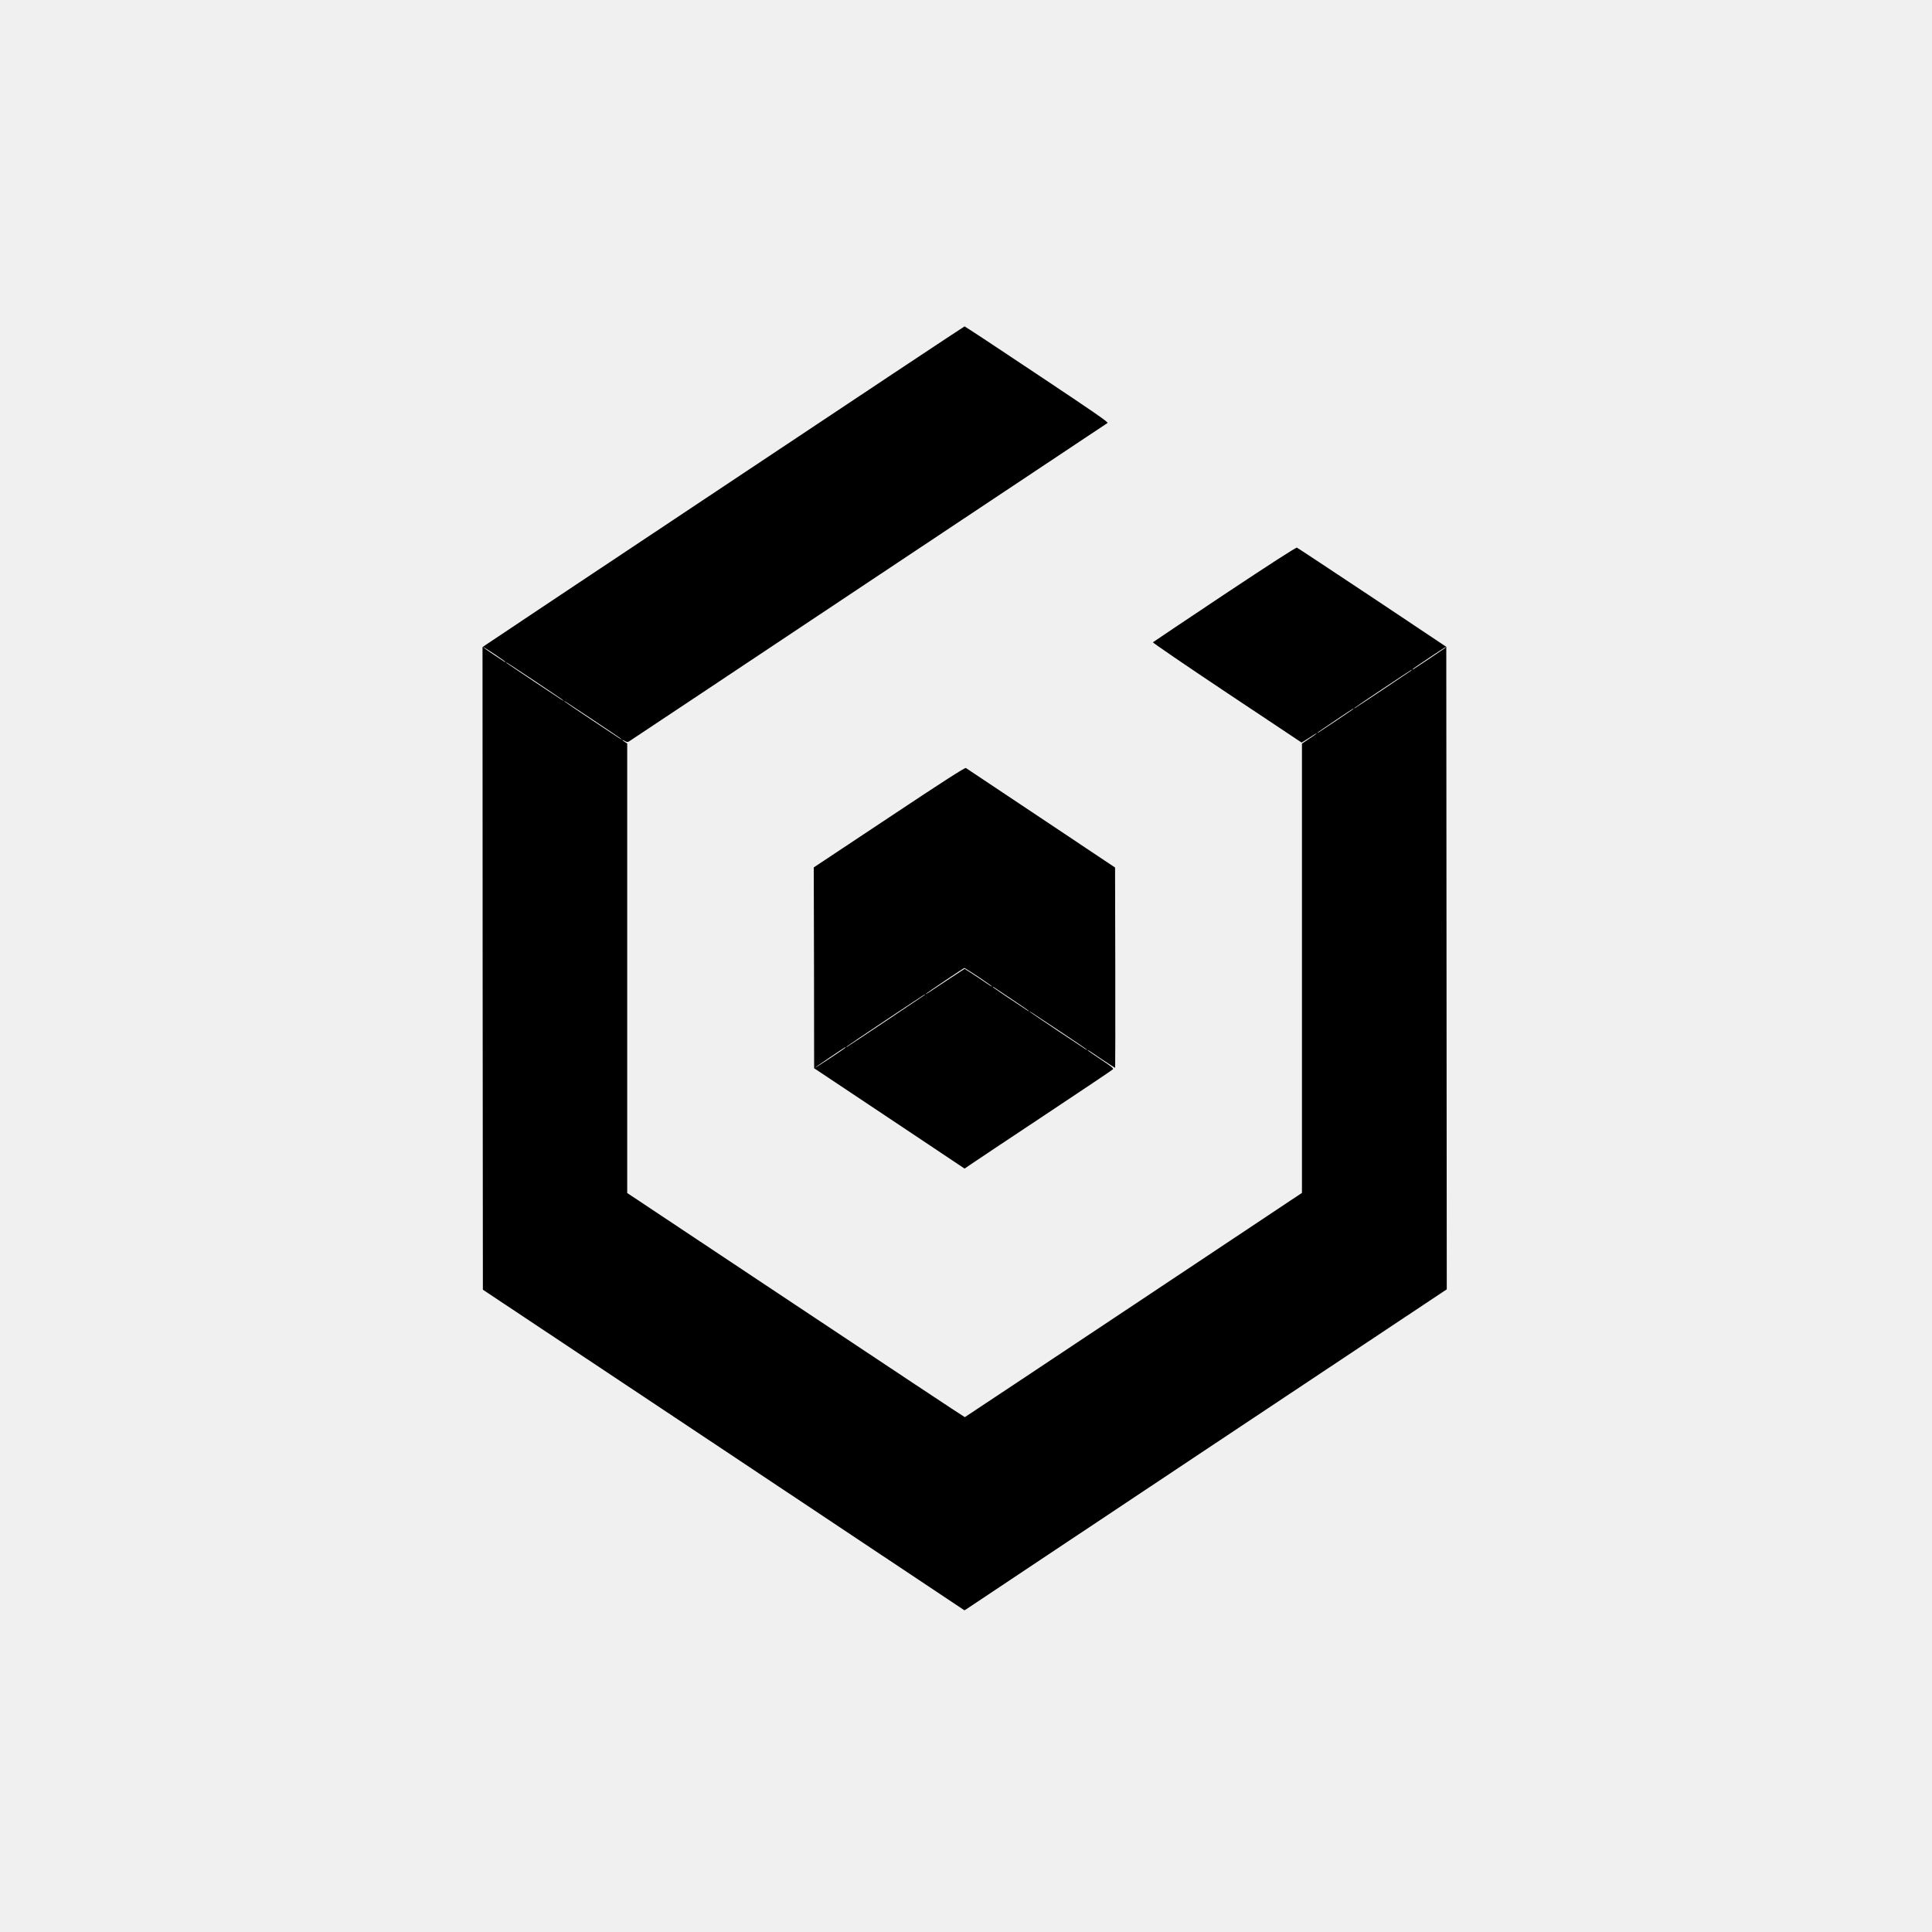
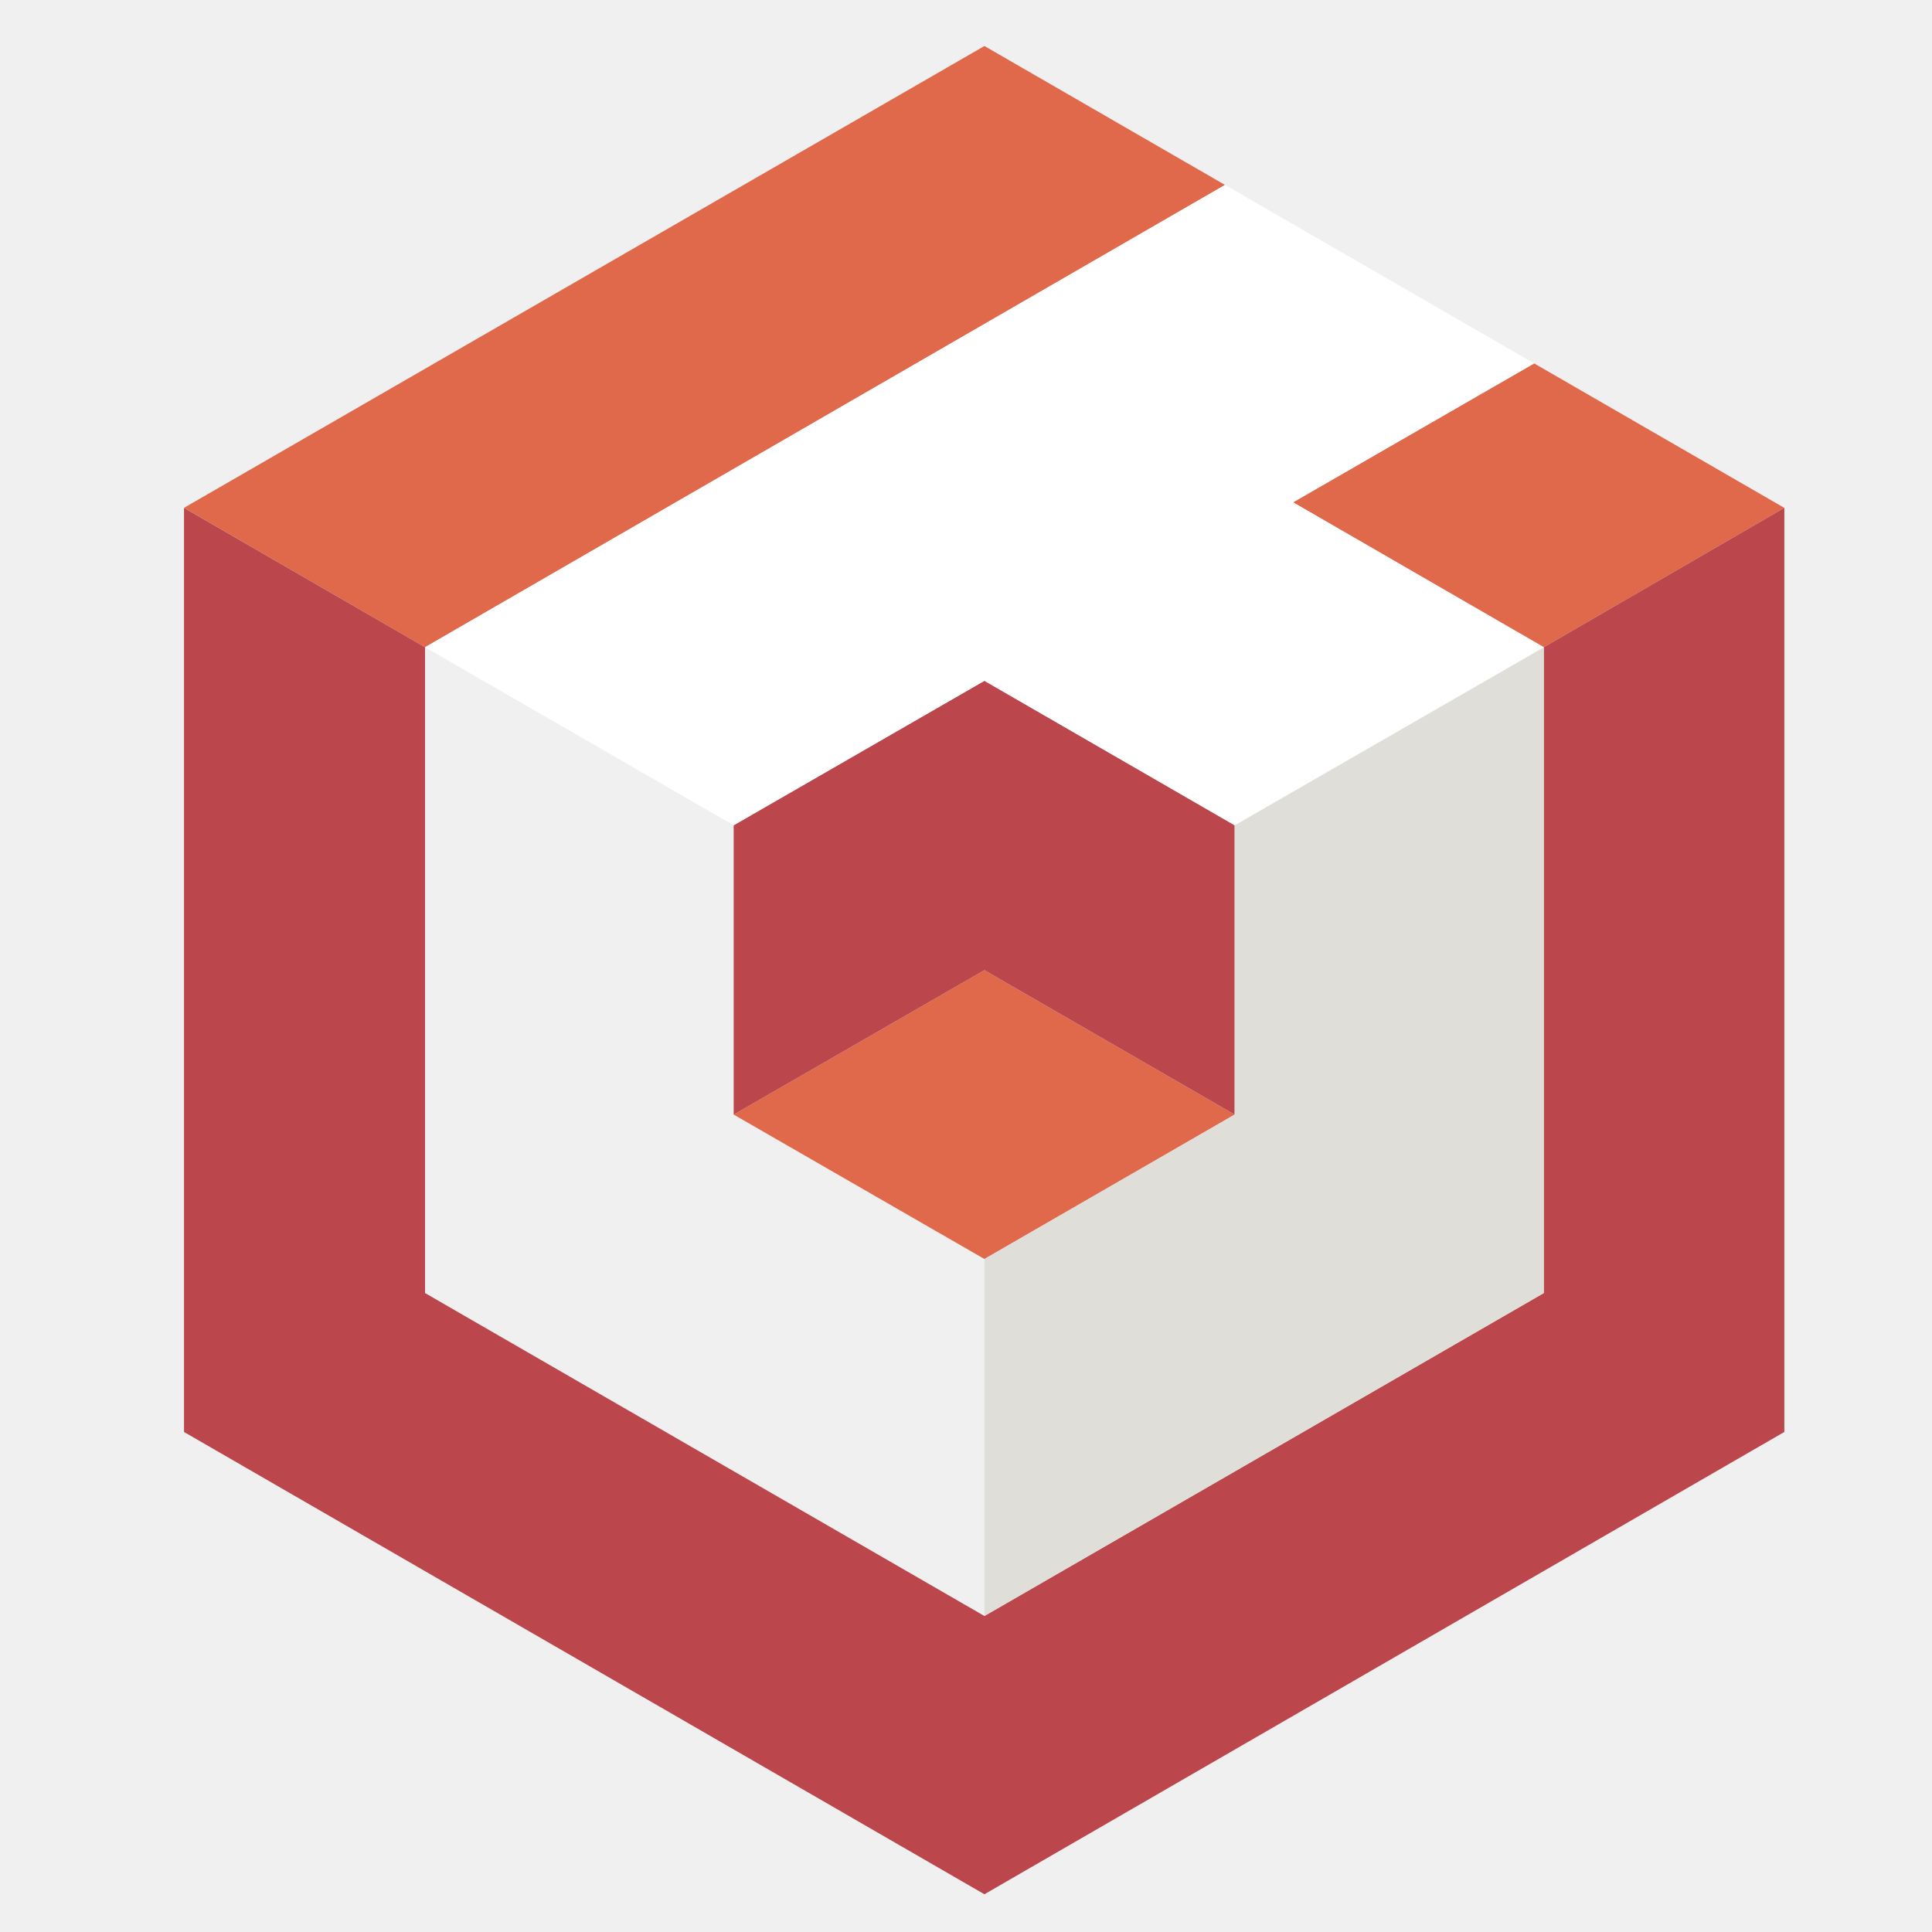
- <svg xmlns="http://www.w3.org/2000/svg" width="64px" height="64px" viewBox="0 0 64 64" version="1.1">
-   <g id="surface1">
-     <path style=" stroke:none;fill-rule:nonzero;fill:rgb(0%,0%,0%);fill-opacity:1;" d="M 24.016 16.082 C 19.664 18.977 16.078 21.367 16.043 21.395 L 15.984 21.438 L 15.988 32.082 L 15.996 42.723 L 23.973 48.031 L 31.949 53.344 L 32.062 53.273 C 32.121 53.23 35.719 50.836 40.047 47.953 L 47.926 42.711 L 47.918 32.066 L 47.91 21.426 L 45.457 19.789 C 44.109 18.895 42.984 18.148 42.961 18.141 C 42.934 18.129 42.062 18.691 40.562 19.688 C 39.27 20.551 38.199 21.266 38.191 21.277 C 38.18 21.289 39.281 22.043 40.641 22.949 L 43.117 24.598 L 43.195 24.551 C 43.242 24.523 43.355 24.453 43.449 24.391 C 43.539 24.328 43.617 24.285 43.617 24.293 C 43.617 24.301 43.508 24.383 43.371 24.469 L 43.129 24.633 L 43.129 39.516 L 37.555 43.227 C 34.488 45.27 31.969 46.941 31.961 46.945 C 31.945 46.945 29.426 45.273 26.355 43.23 L 20.777 39.52 L 20.777 24.629 L 20.699 24.578 C 20.652 24.551 20.617 24.523 20.617 24.512 C 20.617 24.508 20.652 24.52 20.699 24.547 C 20.762 24.586 20.793 24.586 20.84 24.559 C 20.875 24.539 24.441 22.164 28.77 19.281 C 33.102 16.398 36.664 14.027 36.688 14.012 C 36.727 13.988 36.238 13.652 34.355 12.398 C 33.047 11.523 31.965 10.812 31.953 10.812 C 31.938 10.812 28.367 13.184 24.016 16.082 Z M 16.398 21.68 C 16.586 21.809 16.742 21.918 16.742 21.926 C 16.742 21.934 16.734 21.934 16.723 21.93 C 16.223 21.602 15.949 21.414 16.023 21.441 C 16.039 21.445 16.207 21.555 16.398 21.68 Z M 47.895 21.449 C 47.879 21.465 46.914 22.113 46.828 22.164 C 46.797 22.18 46.785 22.184 46.793 22.168 C 46.824 22.133 47.852 21.445 47.879 21.441 C 47.895 21.438 47.898 21.445 47.895 21.449 Z M 17.719 22.562 C 18.215 22.895 18.641 23.18 18.652 23.195 C 18.691 23.242 18.742 23.273 17.719 22.594 C 17.219 22.262 16.801 21.977 16.781 21.961 C 16.746 21.914 16.695 21.883 17.719 22.562 Z M 46.746 22.215 C 46.723 22.234 45.004 23.387 44.875 23.461 C 44.863 23.473 44.859 23.465 44.871 23.449 C 44.895 23.422 46.738 22.191 46.758 22.188 C 46.766 22.188 46.758 22.199 46.746 22.215 Z M 19.641 23.844 C 20.141 24.176 20.562 24.461 20.574 24.477 C 20.613 24.523 20.664 24.555 19.641 23.875 C 19.141 23.543 18.723 23.258 18.707 23.242 C 18.668 23.195 18.617 23.164 19.641 23.844 Z M 44.836 23.48 C 44.836 23.488 44.574 23.664 44.262 23.875 C 43.594 24.32 43.625 24.301 43.652 24.262 C 43.672 24.242 44.812 23.473 44.832 23.469 C 44.832 23.469 44.836 23.477 44.836 23.48 Z M 44.836 23.48 " />
-     <path style=" stroke:none;fill-rule:nonzero;fill:rgb(0%,0%,0%);fill-opacity:1;" d="M 29.457 27.074 L 26.957 28.734 L 26.965 32.062 L 26.969 35.387 L 29.461 37.047 L 31.953 38.711 L 32.172 38.562 C 32.289 38.48 33.387 37.75 34.609 36.938 C 35.832 36.125 36.848 35.445 36.867 35.422 C 36.895 35.391 36.816 35.328 36.469 35.098 C 36.227 34.938 36.031 34.801 36.031 34.793 C 36.031 34.773 36.07 34.797 36.535 35.113 C 36.75 35.258 36.938 35.375 36.941 35.375 C 36.945 35.375 36.949 33.883 36.945 32.055 L 36.938 28.738 L 34.488 27.102 C 33.137 26.203 32.016 25.457 31.996 25.441 C 31.965 25.422 31.246 25.883 29.457 27.074 Z M 32.395 32.348 C 32.629 32.508 32.836 32.648 32.848 32.664 C 32.887 32.711 32.801 32.656 32.359 32.355 C 32.141 32.211 31.961 32.094 31.953 32.094 C 31.949 32.094 31.676 32.273 31.352 32.488 C 30.699 32.922 30.645 32.961 30.676 32.918 C 30.703 32.887 31.918 32.07 31.945 32.066 C 31.953 32.062 32.156 32.191 32.395 32.348 Z M 33.508 33.094 C 33.82 33.305 34.082 33.48 34.082 33.492 C 34.082 33.496 34.074 33.496 34.062 33.492 C 33.594 33.184 32.887 32.711 32.887 32.695 C 32.887 32.691 32.898 32.691 32.91 32.695 C 32.922 32.703 33.188 32.883 33.508 33.094 Z M 30.625 32.965 C 30.605 32.984 28.184 34.602 28.055 34.68 C 28.039 34.691 28.035 34.684 28.047 34.668 C 28.07 34.641 30.617 32.941 30.641 32.938 C 30.645 32.938 30.641 32.949 30.625 32.965 Z M 35.055 34.125 C 35.555 34.457 35.977 34.742 35.992 34.758 C 36.027 34.805 36.078 34.836 35.055 34.156 C 34.559 33.824 34.137 33.539 34.121 33.523 C 34.082 33.477 34.031 33.445 35.055 34.125 Z M 28.012 34.699 C 28.012 34.719 27.02 35.375 26.992 35.375 C 26.973 35.375 27.98 34.691 28.008 34.688 C 28.008 34.688 28.012 34.695 28.012 34.699 Z M 28.012 34.699 " />
-   </g>
+ <svg xmlns="http://www.w3.org/2000/svg" width="32" height="32" viewBox="0 0 32 32" fill="none">
+   <path d="M29.554 8.412L25.41 6.019L21.417 8.32L25.57 10.72L29.554 8.412Z" fill="#E0684B" />
+   <path d="M7.04 10.72L20.29 3.063L16.305 0.762L3.048 8.411L7.04 10.72Z" fill="#E0684B" />
+   <path d="M12.152 18.461L16.305 20.853L20.45 18.461L16.305 16.069L12.152 18.461Z" fill="#E0684B" />
+   <path d="M25.57 10.72V21.417L16.305 26.766L7.04 21.417V10.72L3.048 8.412V23.718L16.305 31.375L29.554 23.718V8.412L25.57 10.72Z" fill="#BB464B" />
+   <path d="M16.305 11.276L12.152 13.669V18.461L16.305 16.069L20.45 18.461V13.669L16.305 11.276Z" fill="#BB464B" />
+   <path d="M25.57 10.72L20.45 13.669V18.461L16.305 20.854V26.766L25.57 21.417V10.72Z" fill="#E0DED8" />
+   <path d="M20.29 3.063L25.41 6.019L21.417 8.32L25.57 10.72L20.45 13.669L16.305 11.276L12.152 13.669L7.04 10.72L20.29 3.063Z" fill="white" />
</svg>
